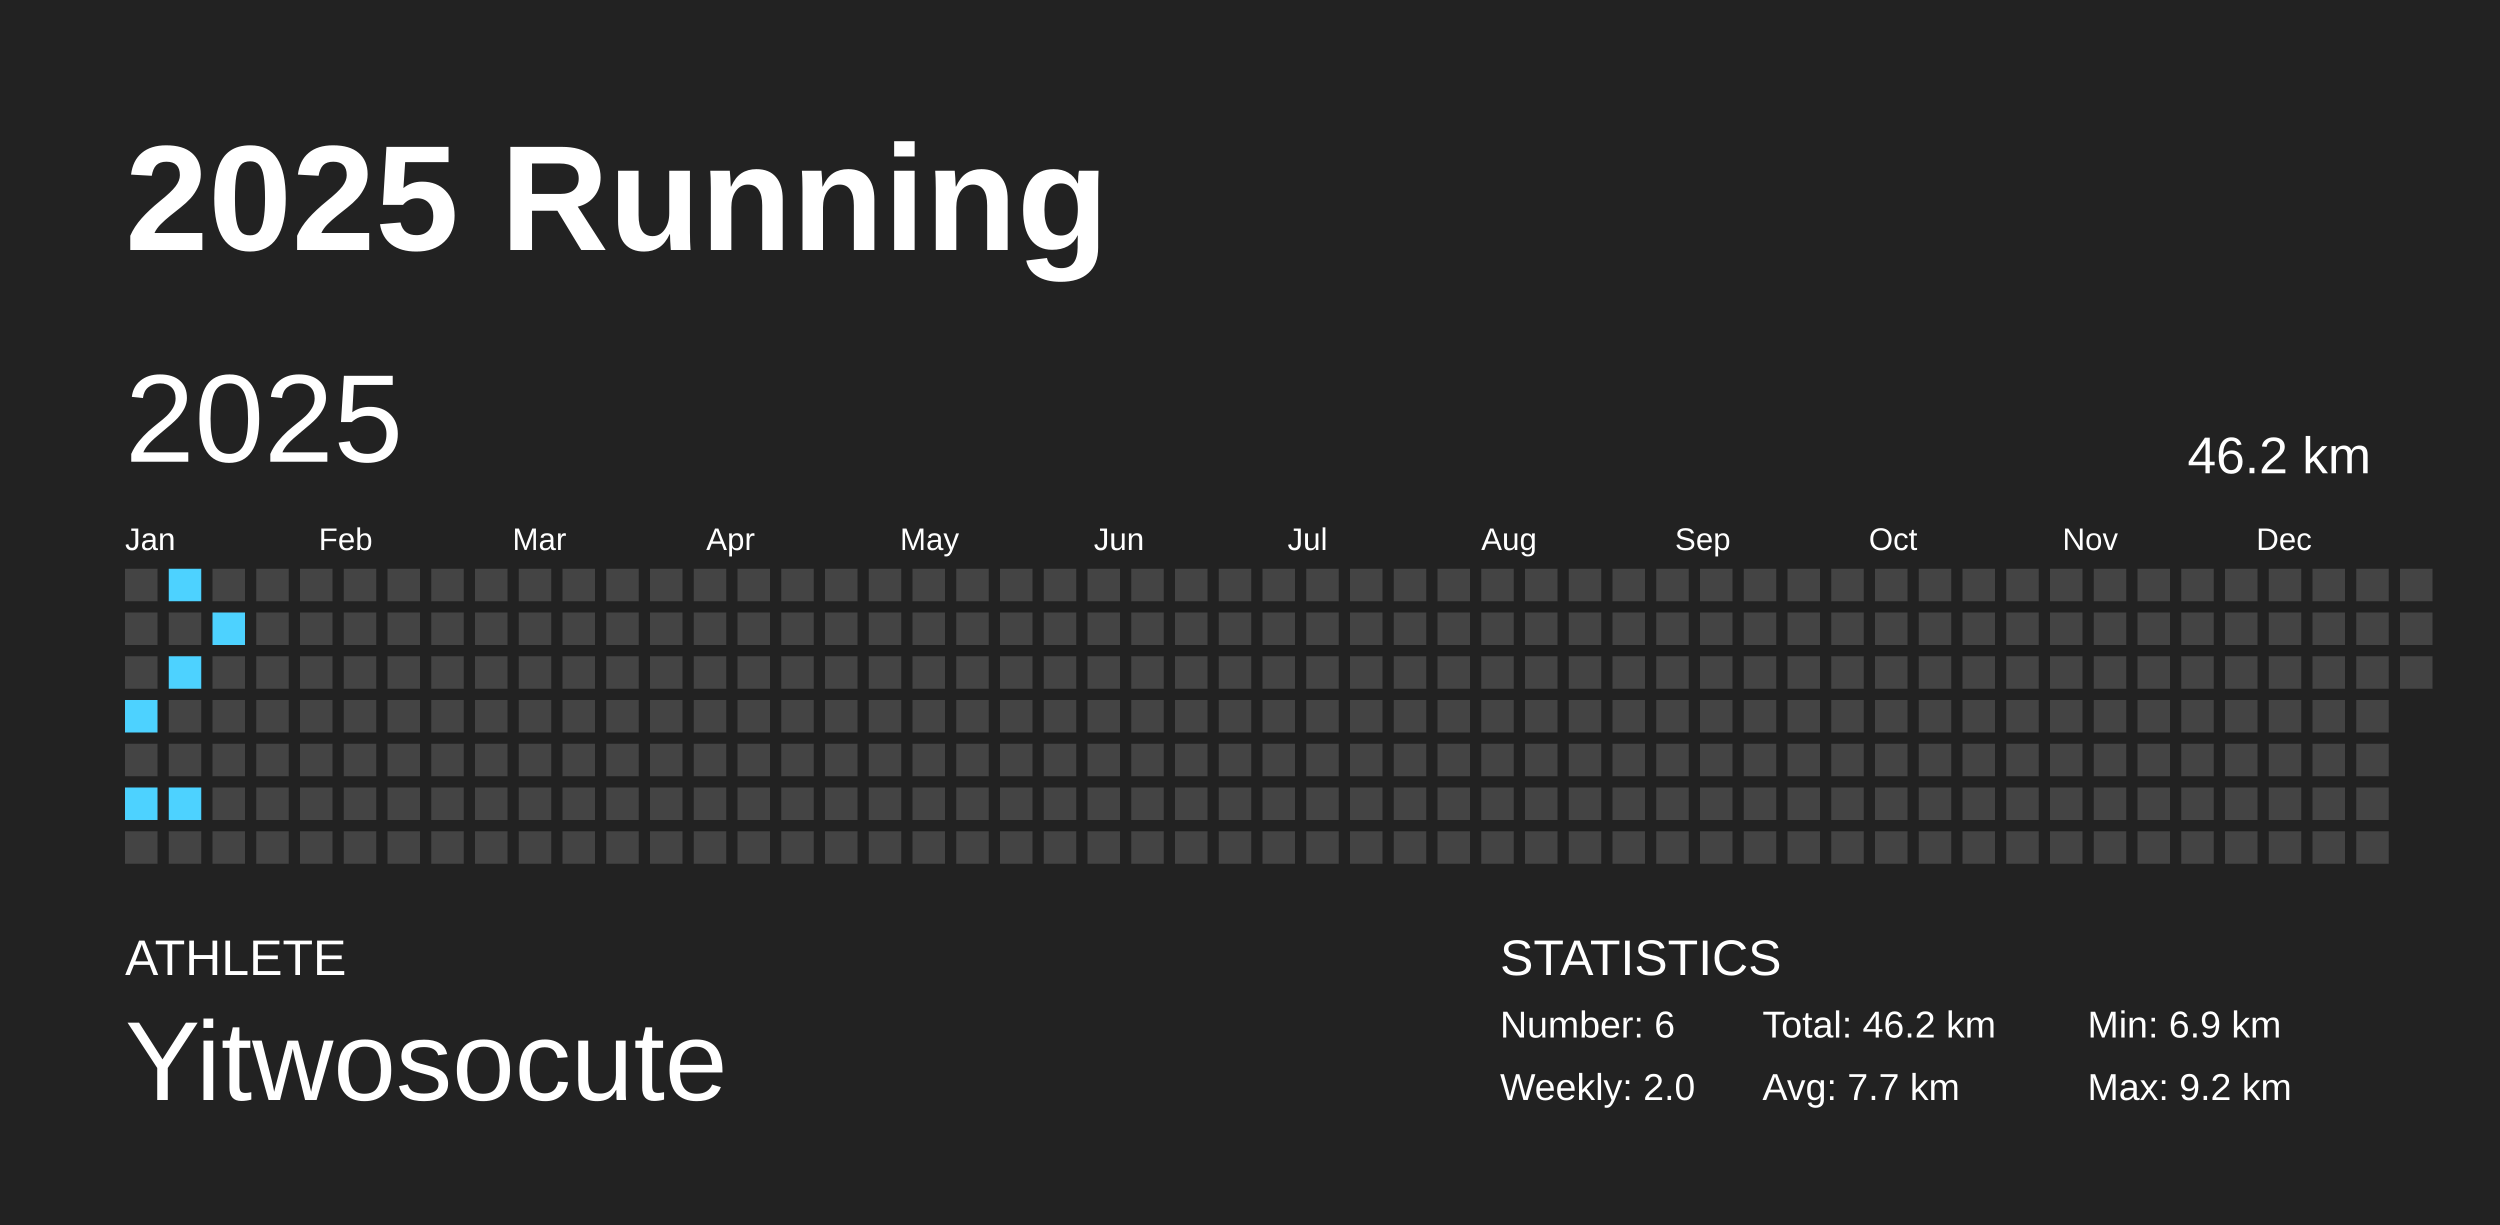
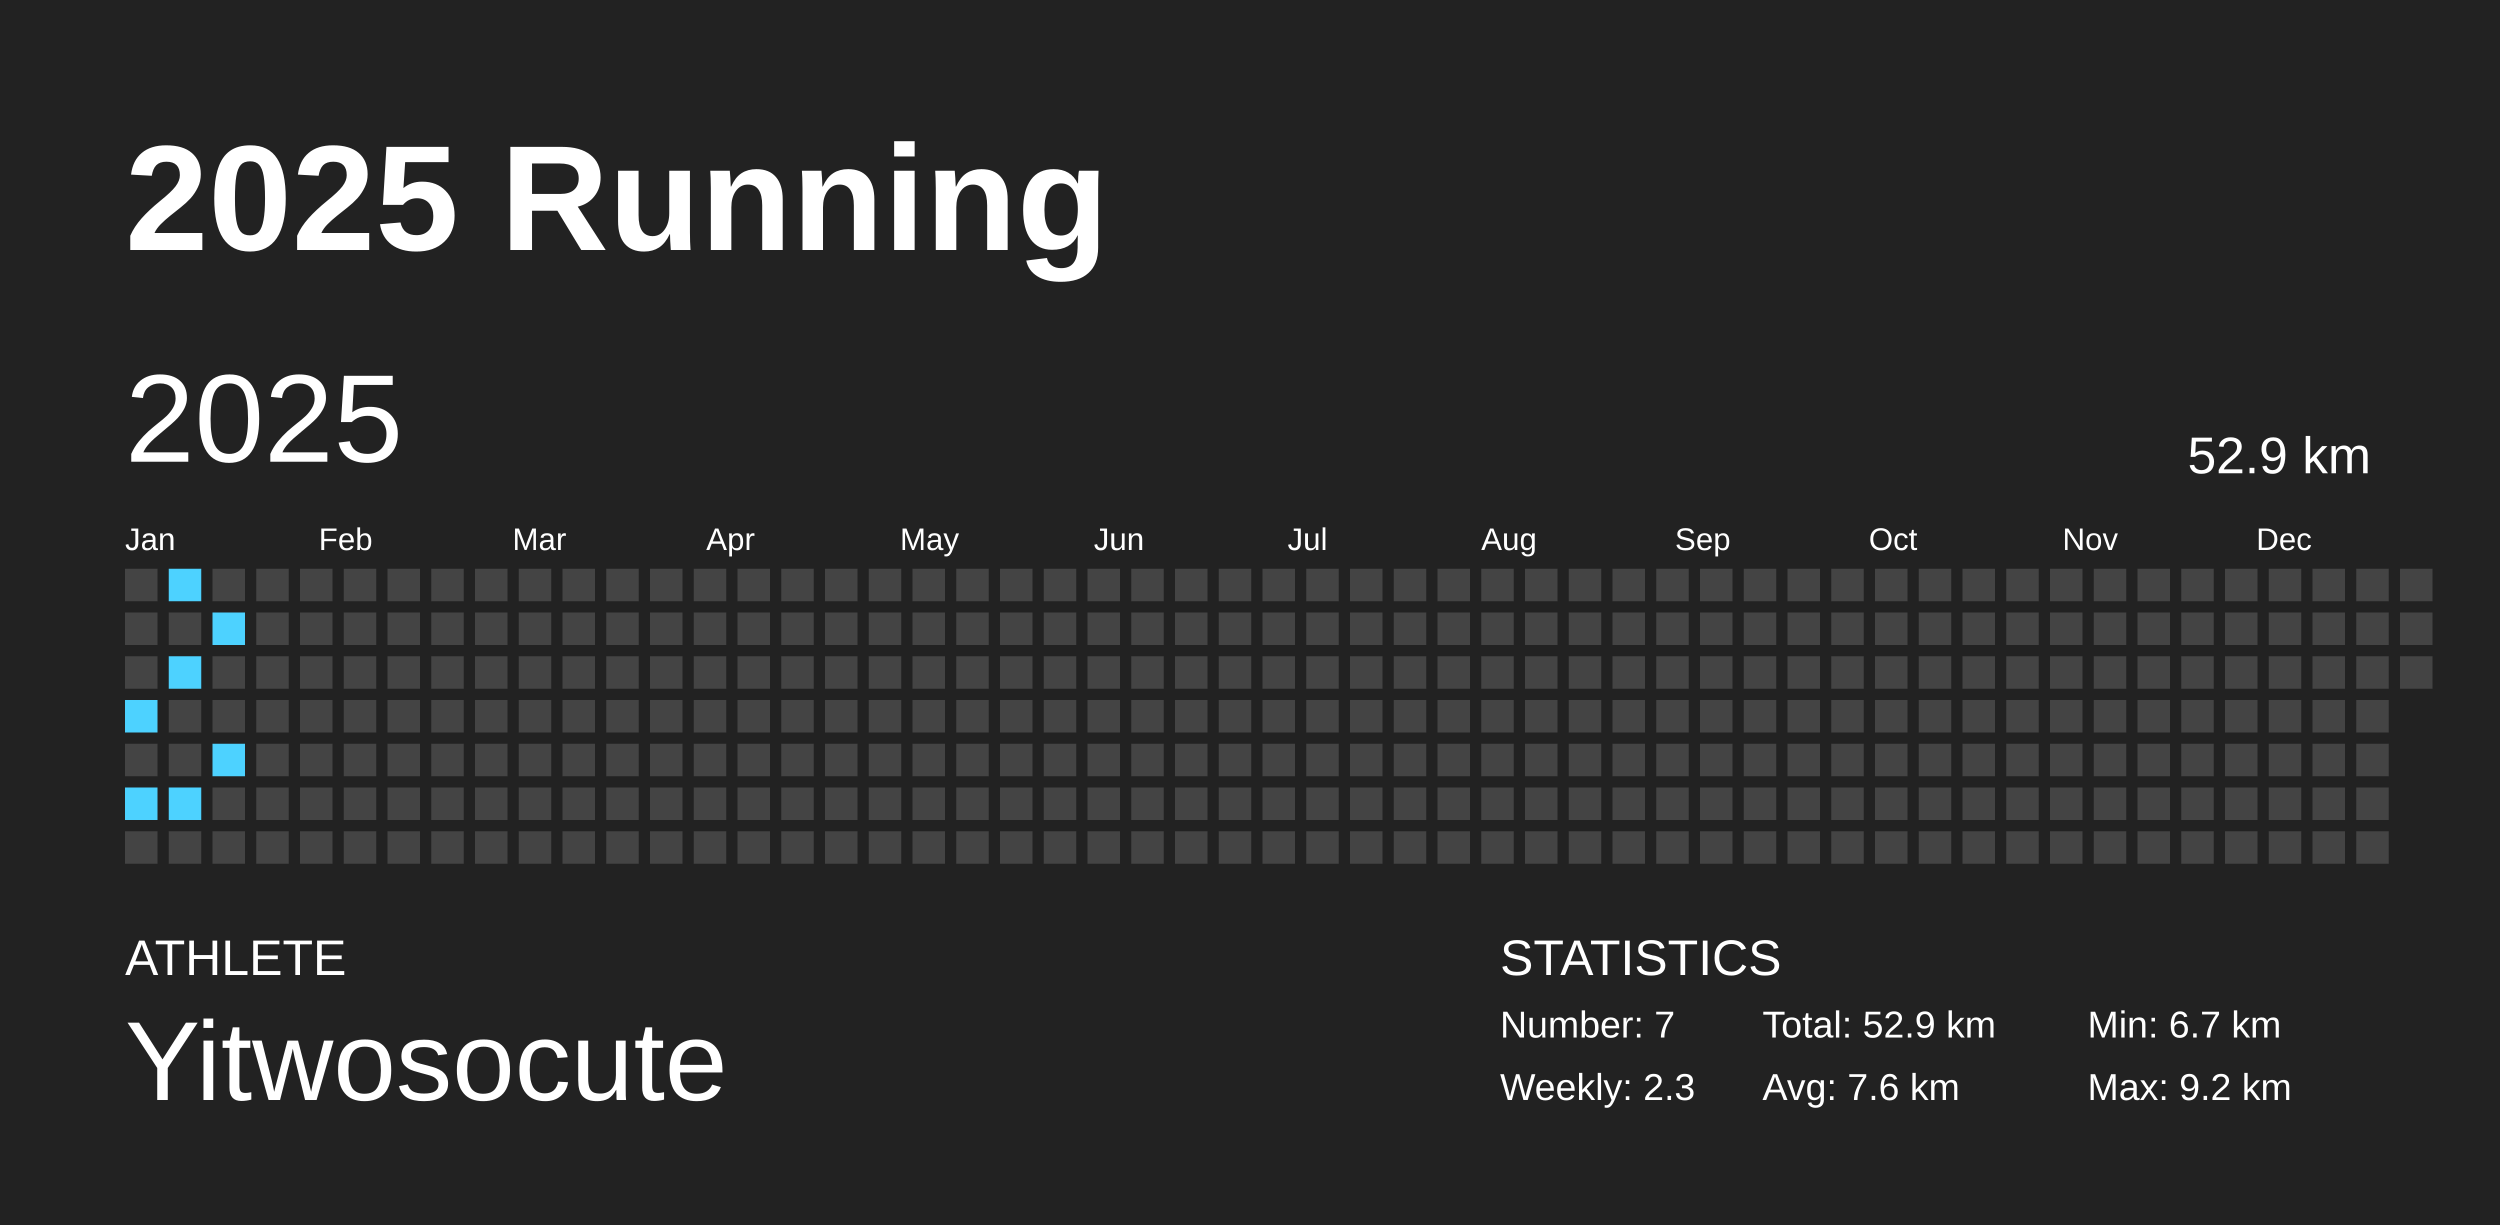
<svg xmlns="http://www.w3.org/2000/svg" baseProfile="full" height="98mm" version="1.1" viewBox="0,0,200,98" width="200mm">
  <defs />
  <rect fill="#222222" height="98" width="200" x="0" y="0" />
  <text fill="#FFFFFF" style="font-size:12px; font-family:Arial; font-weight:bold;" x="10" y="20">2025 Running</text>
  <text fill="#FFFFFF" style="font-size:4px; font-family:Arial" x="10" y="78">ATHLETE</text>
  <text fill="#FFFFFF" style="font-size:9px; font-family:Arial" x="10" y="88">Yitwosocute</text>
  <text fill="#FFFFFF" style="font-size:4px; font-family:Arial" x="120" y="78">STATISTICS</text>
-   <text fill="#FFFFFF" style="font-size:3px; font-family:Arial" x="120" y="83">Number: 6</text>
-   <text fill="#FFFFFF" style="font-size:3px; font-family:Arial" x="120" y="88">Weekly: 2.0</text>
-   <text fill="#FFFFFF" style="font-size:3px; font-family:Arial" x="141" y="83">Total: 46.2 km</text>
-   <text fill="#FFFFFF" style="font-size:3px; font-family:Arial" x="141" y="88">Avg: 7.7 km</text>
-   <text fill="#FFFFFF" style="font-size:3px; font-family:Arial" x="167" y="83">Min: 6.9 km</text>
+   <text fill="#FFFFFF" style="font-size:3px; font-family:Arial" x="120" y="83">Number: 7</text>
+   <text fill="#FFFFFF" style="font-size:3px; font-family:Arial" x="120" y="88">Weekly: 2.3</text>
+   <text fill="#FFFFFF" style="font-size:3px; font-family:Arial" x="141" y="83">Total: 52.9 km</text>
+   <text fill="#FFFFFF" style="font-size:3px; font-family:Arial" x="141" y="88">Avg: 7.6 km</text>
+   <text fill="#FFFFFF" style="font-size:3px; font-family:Arial" x="167" y="83">Min: 6.7 km</text>
  <text fill="#FFFFFF" style="font-size:3px; font-family:Arial" x="167" y="88">Max: 9.2 km</text>
  <text dominant-baseline="hanging" fill="#FFFFFF" style="font-size:10.0px; font-family:Arial;" x="10" y="30">2025</text>
-   <text dominant-baseline="hanging" fill="#FFFFFF" style="font-size:4.125px; font-family:Arial;" x="175" y="35">46.2 km</text>
+   <text dominant-baseline="hanging" fill="#FFFFFF" style="font-size:4.125px; font-family:Arial;" x="175" y="35">52.9 km</text>
  <text fill="#FFFFFF" style="font-size:2.5px; font-family:Arial" x="10.0" y="44">Jan</text>
  <text fill="#FFFFFF" style="font-size:2.5px; font-family:Arial" x="25.5" y="44">Feb</text>
  <text fill="#FFFFFF" style="font-size:2.5px; font-family:Arial" x="41.0" y="44">Mar</text>
  <text fill="#FFFFFF" style="font-size:2.5px; font-family:Arial" x="56.5" y="44">Apr</text>
  <text fill="#FFFFFF" style="font-size:2.5px; font-family:Arial" x="72.0" y="44">May</text>
  <text fill="#FFFFFF" style="font-size:2.5px; font-family:Arial" x="87.5" y="44">Jun</text>
  <text fill="#FFFFFF" style="font-size:2.5px; font-family:Arial" x="103.0" y="44">Jul</text>
  <text fill="#FFFFFF" style="font-size:2.5px; font-family:Arial" x="118.5" y="44">Aug</text>
  <text fill="#FFFFFF" style="font-size:2.5px; font-family:Arial" x="134.0" y="44">Sep</text>
  <text fill="#FFFFFF" style="font-size:2.5px; font-family:Arial" x="149.5" y="44">Oct</text>
  <text fill="#FFFFFF" style="font-size:2.5px; font-family:Arial" x="165.0" y="44">Nov</text>
  <text fill="#FFFFFF" style="font-size:2.5px; font-family:Arial" x="180.5" y="44">Dec</text>
  <rect fill="#444444" height="2.6" width="2.6" x="10.0" y="45.5" />
  <rect fill="#444444" height="2.6" width="2.6" x="10.0" y="49.0" />
  <rect fill="#444444" height="2.6" width="2.6" x="10.0" y="52.5" />
  <rect fill="#4dd2ff" height="2.6" width="2.6" x="10.0" y="56.0" />
  <rect fill="#444444" height="2.6" width="2.6" x="10.0" y="59.5" />
  <rect fill="#4dd2ff" height="2.6" width="2.6" x="10.0" y="63.0" />
  <rect fill="#444444" height="2.6" width="2.6" x="10.0" y="66.5" />
  <rect fill="#4dd2ff" height="2.6" width="2.6" x="13.5" y="45.5" />
  <rect fill="#444444" height="2.6" width="2.6" x="13.5" y="49.0" />
  <rect fill="#4dd2ff" height="2.6" width="2.6" x="13.5" y="52.5" />
  <rect fill="#444444" height="2.6" width="2.6" x="13.5" y="56.0" />
  <rect fill="#444444" height="2.6" width="2.6" x="13.5" y="59.5" />
  <rect fill="#4dd2ff" height="2.6" width="2.6" x="13.5" y="63.0" />
  <rect fill="#444444" height="2.6" width="2.6" x="13.5" y="66.5" />
  <rect fill="#444444" height="2.6" width="2.6" x="17.0" y="45.5" />
  <rect fill="#4dd2ff" height="2.6" width="2.6" x="17.0" y="49.0" />
  <rect fill="#444444" height="2.6" width="2.6" x="17.0" y="52.5" />
  <rect fill="#444444" height="2.6" width="2.6" x="17.0" y="56.0" />
-   <rect fill="#444444" height="2.6" width="2.6" x="17.0" y="59.5" />
+   <rect fill="#4dd2ff" height="2.6" width="2.6" x="17.0" y="59.5" />
  <rect fill="#444444" height="2.6" width="2.6" x="17.0" y="63.0" />
  <rect fill="#444444" height="2.6" width="2.6" x="17.0" y="66.5" />
  <rect fill="#444444" height="2.6" width="2.6" x="20.5" y="45.5" />
  <rect fill="#444444" height="2.6" width="2.6" x="20.5" y="49.0" />
  <rect fill="#444444" height="2.6" width="2.6" x="20.5" y="52.5" />
  <rect fill="#444444" height="2.6" width="2.6" x="20.5" y="56.0" />
  <rect fill="#444444" height="2.6" width="2.6" x="20.5" y="59.5" />
  <rect fill="#444444" height="2.6" width="2.6" x="20.5" y="63.0" />
  <rect fill="#444444" height="2.6" width="2.6" x="20.5" y="66.5" />
  <rect fill="#444444" height="2.6" width="2.6" x="24.0" y="45.5" />
  <rect fill="#444444" height="2.6" width="2.6" x="24.0" y="49.0" />
  <rect fill="#444444" height="2.6" width="2.6" x="24.0" y="52.5" />
  <rect fill="#444444" height="2.6" width="2.6" x="24.0" y="56.0" />
  <rect fill="#444444" height="2.6" width="2.6" x="24.0" y="59.5" />
  <rect fill="#444444" height="2.6" width="2.6" x="24.0" y="63.0" />
  <rect fill="#444444" height="2.6" width="2.6" x="24.0" y="66.5" />
  <rect fill="#444444" height="2.6" width="2.6" x="27.5" y="45.5" />
  <rect fill="#444444" height="2.6" width="2.6" x="27.5" y="49.0" />
  <rect fill="#444444" height="2.6" width="2.6" x="27.5" y="52.5" />
  <rect fill="#444444" height="2.6" width="2.6" x="27.5" y="56.0" />
  <rect fill="#444444" height="2.6" width="2.6" x="27.5" y="59.5" />
  <rect fill="#444444" height="2.6" width="2.6" x="27.5" y="63.0" />
  <rect fill="#444444" height="2.6" width="2.6" x="27.5" y="66.5" />
  <rect fill="#444444" height="2.6" width="2.6" x="31.0" y="45.5" />
  <rect fill="#444444" height="2.6" width="2.6" x="31.0" y="49.0" />
  <rect fill="#444444" height="2.6" width="2.6" x="31.0" y="52.5" />
  <rect fill="#444444" height="2.6" width="2.6" x="31.0" y="56.0" />
  <rect fill="#444444" height="2.6" width="2.6" x="31.0" y="59.5" />
  <rect fill="#444444" height="2.6" width="2.6" x="31.0" y="63.0" />
  <rect fill="#444444" height="2.6" width="2.6" x="31.0" y="66.5" />
  <rect fill="#444444" height="2.6" width="2.6" x="34.5" y="45.5" />
  <rect fill="#444444" height="2.6" width="2.6" x="34.5" y="49.0" />
  <rect fill="#444444" height="2.6" width="2.6" x="34.5" y="52.5" />
  <rect fill="#444444" height="2.6" width="2.6" x="34.5" y="56.0" />
  <rect fill="#444444" height="2.6" width="2.6" x="34.5" y="59.5" />
  <rect fill="#444444" height="2.6" width="2.6" x="34.5" y="63.0" />
  <rect fill="#444444" height="2.6" width="2.6" x="34.5" y="66.5" />
  <rect fill="#444444" height="2.6" width="2.6" x="38.0" y="45.5" />
  <rect fill="#444444" height="2.6" width="2.6" x="38.0" y="49.0" />
  <rect fill="#444444" height="2.6" width="2.6" x="38.0" y="52.5" />
  <rect fill="#444444" height="2.6" width="2.6" x="38.0" y="56.0" />
  <rect fill="#444444" height="2.6" width="2.6" x="38.0" y="59.5" />
  <rect fill="#444444" height="2.6" width="2.6" x="38.0" y="63.0" />
  <rect fill="#444444" height="2.6" width="2.6" x="38.0" y="66.5" />
  <rect fill="#444444" height="2.6" width="2.6" x="41.5" y="45.5" />
  <rect fill="#444444" height="2.6" width="2.6" x="41.5" y="49.0" />
  <rect fill="#444444" height="2.6" width="2.6" x="41.5" y="52.5" />
  <rect fill="#444444" height="2.6" width="2.6" x="41.5" y="56.0" />
  <rect fill="#444444" height="2.6" width="2.6" x="41.5" y="59.5" />
  <rect fill="#444444" height="2.6" width="2.6" x="41.5" y="63.0" />
  <rect fill="#444444" height="2.6" width="2.6" x="41.5" y="66.5" />
  <rect fill="#444444" height="2.6" width="2.6" x="45.0" y="45.5" />
  <rect fill="#444444" height="2.6" width="2.6" x="45.0" y="49.0" />
  <rect fill="#444444" height="2.6" width="2.6" x="45.0" y="52.5" />
  <rect fill="#444444" height="2.6" width="2.6" x="45.0" y="56.0" />
  <rect fill="#444444" height="2.6" width="2.6" x="45.0" y="59.5" />
  <rect fill="#444444" height="2.6" width="2.6" x="45.0" y="63.0" />
  <rect fill="#444444" height="2.6" width="2.6" x="45.0" y="66.5" />
  <rect fill="#444444" height="2.6" width="2.6" x="48.5" y="45.5" />
  <rect fill="#444444" height="2.6" width="2.6" x="48.5" y="49.0" />
  <rect fill="#444444" height="2.6" width="2.6" x="48.5" y="52.5" />
  <rect fill="#444444" height="2.6" width="2.6" x="48.5" y="56.0" />
  <rect fill="#444444" height="2.6" width="2.6" x="48.5" y="59.5" />
  <rect fill="#444444" height="2.6" width="2.6" x="48.5" y="63.0" />
  <rect fill="#444444" height="2.6" width="2.6" x="48.5" y="66.5" />
  <rect fill="#444444" height="2.6" width="2.6" x="52.0" y="45.5" />
  <rect fill="#444444" height="2.6" width="2.6" x="52.0" y="49.0" />
  <rect fill="#444444" height="2.6" width="2.6" x="52.0" y="52.5" />
  <rect fill="#444444" height="2.6" width="2.6" x="52.0" y="56.0" />
  <rect fill="#444444" height="2.6" width="2.6" x="52.0" y="59.5" />
  <rect fill="#444444" height="2.6" width="2.6" x="52.0" y="63.0" />
  <rect fill="#444444" height="2.6" width="2.6" x="52.0" y="66.5" />
  <rect fill="#444444" height="2.6" width="2.6" x="55.5" y="45.5" />
  <rect fill="#444444" height="2.6" width="2.6" x="55.5" y="49.0" />
  <rect fill="#444444" height="2.6" width="2.6" x="55.5" y="52.5" />
  <rect fill="#444444" height="2.6" width="2.6" x="55.5" y="56.0" />
  <rect fill="#444444" height="2.6" width="2.6" x="55.5" y="59.5" />
  <rect fill="#444444" height="2.6" width="2.6" x="55.5" y="63.0" />
  <rect fill="#444444" height="2.6" width="2.6" x="55.5" y="66.5" />
  <rect fill="#444444" height="2.6" width="2.6" x="59.0" y="45.5" />
  <rect fill="#444444" height="2.6" width="2.6" x="59.0" y="49.0" />
  <rect fill="#444444" height="2.6" width="2.6" x="59.0" y="52.5" />
  <rect fill="#444444" height="2.6" width="2.6" x="59.0" y="56.0" />
  <rect fill="#444444" height="2.6" width="2.6" x="59.0" y="59.5" />
  <rect fill="#444444" height="2.6" width="2.6" x="59.0" y="63.0" />
  <rect fill="#444444" height="2.6" width="2.6" x="59.0" y="66.5" />
  <rect fill="#444444" height="2.6" width="2.6" x="62.5" y="45.5" />
  <rect fill="#444444" height="2.6" width="2.6" x="62.5" y="49.0" />
  <rect fill="#444444" height="2.6" width="2.6" x="62.5" y="52.5" />
  <rect fill="#444444" height="2.6" width="2.6" x="62.5" y="56.0" />
  <rect fill="#444444" height="2.6" width="2.6" x="62.5" y="59.5" />
  <rect fill="#444444" height="2.6" width="2.6" x="62.5" y="63.0" />
  <rect fill="#444444" height="2.6" width="2.6" x="62.5" y="66.5" />
  <rect fill="#444444" height="2.6" width="2.6" x="66.0" y="45.5" />
  <rect fill="#444444" height="2.6" width="2.6" x="66.0" y="49.0" />
  <rect fill="#444444" height="2.6" width="2.6" x="66.0" y="52.5" />
  <rect fill="#444444" height="2.6" width="2.6" x="66.0" y="56.0" />
  <rect fill="#444444" height="2.6" width="2.6" x="66.0" y="59.5" />
  <rect fill="#444444" height="2.6" width="2.6" x="66.0" y="63.0" />
  <rect fill="#444444" height="2.6" width="2.6" x="66.0" y="66.5" />
  <rect fill="#444444" height="2.6" width="2.6" x="69.5" y="45.5" />
  <rect fill="#444444" height="2.6" width="2.6" x="69.5" y="49.0" />
  <rect fill="#444444" height="2.6" width="2.6" x="69.5" y="52.5" />
  <rect fill="#444444" height="2.6" width="2.6" x="69.5" y="56.0" />
  <rect fill="#444444" height="2.6" width="2.6" x="69.5" y="59.5" />
  <rect fill="#444444" height="2.6" width="2.6" x="69.5" y="63.0" />
  <rect fill="#444444" height="2.6" width="2.6" x="69.5" y="66.5" />
  <rect fill="#444444" height="2.6" width="2.6" x="73.0" y="45.5" />
  <rect fill="#444444" height="2.6" width="2.6" x="73.0" y="49.0" />
  <rect fill="#444444" height="2.6" width="2.6" x="73.0" y="52.5" />
  <rect fill="#444444" height="2.6" width="2.6" x="73.0" y="56.0" />
  <rect fill="#444444" height="2.6" width="2.6" x="73.0" y="59.5" />
  <rect fill="#444444" height="2.6" width="2.6" x="73.0" y="63.0" />
  <rect fill="#444444" height="2.6" width="2.6" x="73.0" y="66.5" />
  <rect fill="#444444" height="2.6" width="2.6" x="76.5" y="45.5" />
  <rect fill="#444444" height="2.6" width="2.6" x="76.5" y="49.0" />
  <rect fill="#444444" height="2.6" width="2.6" x="76.5" y="52.5" />
  <rect fill="#444444" height="2.6" width="2.6" x="76.5" y="56.0" />
  <rect fill="#444444" height="2.6" width="2.6" x="76.5" y="59.5" />
  <rect fill="#444444" height="2.6" width="2.6" x="76.5" y="63.0" />
  <rect fill="#444444" height="2.6" width="2.6" x="76.5" y="66.5" />
  <rect fill="#444444" height="2.6" width="2.6" x="80.0" y="45.5" />
  <rect fill="#444444" height="2.6" width="2.6" x="80.0" y="49.0" />
  <rect fill="#444444" height="2.6" width="2.6" x="80.0" y="52.5" />
  <rect fill="#444444" height="2.6" width="2.6" x="80.0" y="56.0" />
  <rect fill="#444444" height="2.6" width="2.6" x="80.0" y="59.5" />
  <rect fill="#444444" height="2.6" width="2.6" x="80.0" y="63.0" />
  <rect fill="#444444" height="2.6" width="2.6" x="80.0" y="66.5" />
  <rect fill="#444444" height="2.6" width="2.6" x="83.5" y="45.5" />
  <rect fill="#444444" height="2.6" width="2.6" x="83.5" y="49.0" />
  <rect fill="#444444" height="2.6" width="2.6" x="83.5" y="52.5" />
  <rect fill="#444444" height="2.6" width="2.6" x="83.5" y="56.0" />
  <rect fill="#444444" height="2.6" width="2.6" x="83.5" y="59.5" />
  <rect fill="#444444" height="2.6" width="2.6" x="83.5" y="63.0" />
  <rect fill="#444444" height="2.6" width="2.6" x="83.5" y="66.5" />
  <rect fill="#444444" height="2.6" width="2.6" x="87.0" y="45.5" />
  <rect fill="#444444" height="2.6" width="2.6" x="87.0" y="49.0" />
  <rect fill="#444444" height="2.6" width="2.6" x="87.0" y="52.5" />
  <rect fill="#444444" height="2.6" width="2.6" x="87.0" y="56.0" />
  <rect fill="#444444" height="2.6" width="2.6" x="87.0" y="59.5" />
  <rect fill="#444444" height="2.6" width="2.6" x="87.0" y="63.0" />
  <rect fill="#444444" height="2.6" width="2.6" x="87.0" y="66.5" />
  <rect fill="#444444" height="2.6" width="2.6" x="90.5" y="45.5" />
  <rect fill="#444444" height="2.6" width="2.6" x="90.5" y="49.0" />
  <rect fill="#444444" height="2.6" width="2.6" x="90.5" y="52.5" />
  <rect fill="#444444" height="2.6" width="2.6" x="90.5" y="56.0" />
  <rect fill="#444444" height="2.6" width="2.6" x="90.5" y="59.5" />
  <rect fill="#444444" height="2.6" width="2.6" x="90.5" y="63.0" />
  <rect fill="#444444" height="2.6" width="2.6" x="90.5" y="66.5" />
  <rect fill="#444444" height="2.6" width="2.6" x="94.0" y="45.5" />
  <rect fill="#444444" height="2.6" width="2.6" x="94.0" y="49.0" />
  <rect fill="#444444" height="2.6" width="2.6" x="94.0" y="52.5" />
  <rect fill="#444444" height="2.6" width="2.6" x="94.0" y="56.0" />
  <rect fill="#444444" height="2.6" width="2.6" x="94.0" y="59.5" />
  <rect fill="#444444" height="2.6" width="2.6" x="94.0" y="63.0" />
  <rect fill="#444444" height="2.6" width="2.6" x="94.0" y="66.5" />
  <rect fill="#444444" height="2.6" width="2.6" x="97.5" y="45.5" />
  <rect fill="#444444" height="2.6" width="2.6" x="97.5" y="49.0" />
  <rect fill="#444444" height="2.6" width="2.6" x="97.5" y="52.5" />
  <rect fill="#444444" height="2.6" width="2.6" x="97.5" y="56.0" />
  <rect fill="#444444" height="2.6" width="2.6" x="97.5" y="59.5" />
  <rect fill="#444444" height="2.6" width="2.6" x="97.5" y="63.0" />
  <rect fill="#444444" height="2.6" width="2.6" x="97.5" y="66.5" />
  <rect fill="#444444" height="2.6" width="2.6" x="101.0" y="45.5" />
  <rect fill="#444444" height="2.6" width="2.6" x="101.0" y="49.0" />
  <rect fill="#444444" height="2.6" width="2.6" x="101.0" y="52.5" />
  <rect fill="#444444" height="2.6" width="2.6" x="101.0" y="56.0" />
  <rect fill="#444444" height="2.6" width="2.6" x="101.0" y="59.5" />
  <rect fill="#444444" height="2.6" width="2.6" x="101.0" y="63.0" />
  <rect fill="#444444" height="2.6" width="2.6" x="101.0" y="66.5" />
  <rect fill="#444444" height="2.6" width="2.6" x="104.5" y="45.5" />
  <rect fill="#444444" height="2.6" width="2.6" x="104.5" y="49.0" />
  <rect fill="#444444" height="2.6" width="2.6" x="104.5" y="52.5" />
  <rect fill="#444444" height="2.6" width="2.6" x="104.5" y="56.0" />
  <rect fill="#444444" height="2.6" width="2.6" x="104.5" y="59.5" />
  <rect fill="#444444" height="2.6" width="2.6" x="104.5" y="63.0" />
  <rect fill="#444444" height="2.6" width="2.6" x="104.5" y="66.5" />
  <rect fill="#444444" height="2.6" width="2.6" x="108.0" y="45.5" />
  <rect fill="#444444" height="2.6" width="2.6" x="108.0" y="49.0" />
  <rect fill="#444444" height="2.6" width="2.6" x="108.0" y="52.5" />
  <rect fill="#444444" height="2.6" width="2.6" x="108.0" y="56.0" />
  <rect fill="#444444" height="2.6" width="2.6" x="108.0" y="59.5" />
  <rect fill="#444444" height="2.6" width="2.6" x="108.0" y="63.0" />
  <rect fill="#444444" height="2.6" width="2.6" x="108.0" y="66.5" />
  <rect fill="#444444" height="2.6" width="2.6" x="111.5" y="45.5" />
  <rect fill="#444444" height="2.6" width="2.6" x="111.5" y="49.0" />
  <rect fill="#444444" height="2.6" width="2.6" x="111.5" y="52.5" />
  <rect fill="#444444" height="2.6" width="2.6" x="111.5" y="56.0" />
  <rect fill="#444444" height="2.6" width="2.6" x="111.5" y="59.5" />
  <rect fill="#444444" height="2.6" width="2.6" x="111.5" y="63.0" />
  <rect fill="#444444" height="2.6" width="2.6" x="111.5" y="66.5" />
  <rect fill="#444444" height="2.6" width="2.6" x="115.0" y="45.5" />
  <rect fill="#444444" height="2.6" width="2.6" x="115.0" y="49.0" />
  <rect fill="#444444" height="2.6" width="2.6" x="115.0" y="52.5" />
  <rect fill="#444444" height="2.6" width="2.6" x="115.0" y="56.0" />
  <rect fill="#444444" height="2.6" width="2.6" x="115.0" y="59.5" />
  <rect fill="#444444" height="2.6" width="2.6" x="115.0" y="63.0" />
  <rect fill="#444444" height="2.6" width="2.6" x="115.0" y="66.5" />
  <rect fill="#444444" height="2.6" width="2.6" x="118.5" y="45.5" />
  <rect fill="#444444" height="2.6" width="2.6" x="118.5" y="49.0" />
  <rect fill="#444444" height="2.6" width="2.6" x="118.5" y="52.5" />
  <rect fill="#444444" height="2.6" width="2.6" x="118.5" y="56.0" />
  <rect fill="#444444" height="2.6" width="2.6" x="118.5" y="59.5" />
  <rect fill="#444444" height="2.6" width="2.6" x="118.5" y="63.0" />
  <rect fill="#444444" height="2.6" width="2.6" x="118.5" y="66.5" />
  <rect fill="#444444" height="2.6" width="2.6" x="122.0" y="45.5" />
  <rect fill="#444444" height="2.6" width="2.6" x="122.0" y="49.0" />
  <rect fill="#444444" height="2.6" width="2.6" x="122.0" y="52.5" />
  <rect fill="#444444" height="2.6" width="2.6" x="122.0" y="56.0" />
  <rect fill="#444444" height="2.6" width="2.6" x="122.0" y="59.5" />
  <rect fill="#444444" height="2.6" width="2.6" x="122.0" y="63.0" />
  <rect fill="#444444" height="2.6" width="2.6" x="122.0" y="66.5" />
  <rect fill="#444444" height="2.6" width="2.6" x="125.5" y="45.5" />
  <rect fill="#444444" height="2.6" width="2.6" x="125.5" y="49.0" />
  <rect fill="#444444" height="2.6" width="2.6" x="125.5" y="52.5" />
  <rect fill="#444444" height="2.6" width="2.6" x="125.5" y="56.0" />
  <rect fill="#444444" height="2.6" width="2.6" x="125.5" y="59.5" />
  <rect fill="#444444" height="2.6" width="2.6" x="125.5" y="63.0" />
  <rect fill="#444444" height="2.6" width="2.6" x="125.5" y="66.5" />
  <rect fill="#444444" height="2.6" width="2.6" x="129.0" y="45.5" />
  <rect fill="#444444" height="2.6" width="2.6" x="129.0" y="49.0" />
  <rect fill="#444444" height="2.6" width="2.6" x="129.0" y="52.5" />
  <rect fill="#444444" height="2.6" width="2.6" x="129.0" y="56.0" />
  <rect fill="#444444" height="2.6" width="2.6" x="129.0" y="59.5" />
  <rect fill="#444444" height="2.6" width="2.6" x="129.0" y="63.0" />
  <rect fill="#444444" height="2.6" width="2.6" x="129.0" y="66.5" />
  <rect fill="#444444" height="2.6" width="2.6" x="132.5" y="45.5" />
  <rect fill="#444444" height="2.6" width="2.6" x="132.5" y="49.0" />
  <rect fill="#444444" height="2.6" width="2.6" x="132.5" y="52.5" />
  <rect fill="#444444" height="2.6" width="2.6" x="132.5" y="56.0" />
  <rect fill="#444444" height="2.6" width="2.6" x="132.5" y="59.5" />
  <rect fill="#444444" height="2.6" width="2.6" x="132.5" y="63.0" />
  <rect fill="#444444" height="2.6" width="2.6" x="132.5" y="66.5" />
  <rect fill="#444444" height="2.6" width="2.6" x="136.0" y="45.5" />
  <rect fill="#444444" height="2.6" width="2.6" x="136.0" y="49.0" />
  <rect fill="#444444" height="2.6" width="2.6" x="136.0" y="52.5" />
  <rect fill="#444444" height="2.6" width="2.6" x="136.0" y="56.0" />
  <rect fill="#444444" height="2.6" width="2.6" x="136.0" y="59.5" />
  <rect fill="#444444" height="2.6" width="2.6" x="136.0" y="63.0" />
  <rect fill="#444444" height="2.6" width="2.6" x="136.0" y="66.5" />
  <rect fill="#444444" height="2.6" width="2.6" x="139.5" y="45.5" />
  <rect fill="#444444" height="2.6" width="2.6" x="139.5" y="49.0" />
  <rect fill="#444444" height="2.6" width="2.6" x="139.5" y="52.5" />
  <rect fill="#444444" height="2.6" width="2.6" x="139.5" y="56.0" />
  <rect fill="#444444" height="2.6" width="2.6" x="139.5" y="59.5" />
  <rect fill="#444444" height="2.6" width="2.6" x="139.5" y="63.0" />
  <rect fill="#444444" height="2.6" width="2.6" x="139.5" y="66.5" />
  <rect fill="#444444" height="2.6" width="2.6" x="143.0" y="45.5" />
  <rect fill="#444444" height="2.6" width="2.6" x="143.0" y="49.0" />
  <rect fill="#444444" height="2.6" width="2.6" x="143.0" y="52.5" />
  <rect fill="#444444" height="2.6" width="2.6" x="143.0" y="56.0" />
  <rect fill="#444444" height="2.6" width="2.6" x="143.0" y="59.5" />
  <rect fill="#444444" height="2.6" width="2.6" x="143.0" y="63.0" />
  <rect fill="#444444" height="2.6" width="2.6" x="143.0" y="66.5" />
  <rect fill="#444444" height="2.6" width="2.6" x="146.5" y="45.5" />
  <rect fill="#444444" height="2.6" width="2.6" x="146.5" y="49.0" />
  <rect fill="#444444" height="2.6" width="2.6" x="146.5" y="52.5" />
  <rect fill="#444444" height="2.6" width="2.6" x="146.5" y="56.0" />
  <rect fill="#444444" height="2.6" width="2.6" x="146.5" y="59.5" />
  <rect fill="#444444" height="2.6" width="2.6" x="146.5" y="63.0" />
  <rect fill="#444444" height="2.6" width="2.6" x="146.5" y="66.5" />
  <rect fill="#444444" height="2.6" width="2.6" x="150.0" y="45.5" />
  <rect fill="#444444" height="2.6" width="2.6" x="150.0" y="49.0" />
  <rect fill="#444444" height="2.6" width="2.6" x="150.0" y="52.5" />
  <rect fill="#444444" height="2.6" width="2.6" x="150.0" y="56.0" />
  <rect fill="#444444" height="2.6" width="2.6" x="150.0" y="59.5" />
  <rect fill="#444444" height="2.6" width="2.6" x="150.0" y="63.0" />
  <rect fill="#444444" height="2.6" width="2.6" x="150.0" y="66.5" />
  <rect fill="#444444" height="2.6" width="2.6" x="153.5" y="45.5" />
  <rect fill="#444444" height="2.6" width="2.6" x="153.5" y="49.0" />
  <rect fill="#444444" height="2.6" width="2.6" x="153.5" y="52.5" />
  <rect fill="#444444" height="2.6" width="2.6" x="153.5" y="56.0" />
  <rect fill="#444444" height="2.6" width="2.6" x="153.5" y="59.5" />
  <rect fill="#444444" height="2.6" width="2.6" x="153.5" y="63.0" />
  <rect fill="#444444" height="2.6" width="2.6" x="153.5" y="66.5" />
  <rect fill="#444444" height="2.6" width="2.6" x="157.0" y="45.5" />
  <rect fill="#444444" height="2.6" width="2.6" x="157.0" y="49.0" />
  <rect fill="#444444" height="2.6" width="2.6" x="157.0" y="52.5" />
  <rect fill="#444444" height="2.6" width="2.6" x="157.0" y="56.0" />
  <rect fill="#444444" height="2.6" width="2.6" x="157.0" y="59.5" />
  <rect fill="#444444" height="2.6" width="2.6" x="157.0" y="63.0" />
  <rect fill="#444444" height="2.6" width="2.6" x="157.0" y="66.5" />
  <rect fill="#444444" height="2.6" width="2.6" x="160.5" y="45.5" />
  <rect fill="#444444" height="2.6" width="2.6" x="160.5" y="49.0" />
  <rect fill="#444444" height="2.6" width="2.6" x="160.5" y="52.5" />
  <rect fill="#444444" height="2.6" width="2.6" x="160.5" y="56.0" />
  <rect fill="#444444" height="2.6" width="2.6" x="160.5" y="59.5" />
  <rect fill="#444444" height="2.6" width="2.6" x="160.5" y="63.0" />
  <rect fill="#444444" height="2.6" width="2.6" x="160.5" y="66.5" />
  <rect fill="#444444" height="2.6" width="2.6" x="164.0" y="45.5" />
  <rect fill="#444444" height="2.6" width="2.6" x="164.0" y="49.0" />
  <rect fill="#444444" height="2.6" width="2.6" x="164.0" y="52.5" />
  <rect fill="#444444" height="2.6" width="2.6" x="164.0" y="56.0" />
  <rect fill="#444444" height="2.6" width="2.6" x="164.0" y="59.5" />
  <rect fill="#444444" height="2.6" width="2.6" x="164.0" y="63.0" />
  <rect fill="#444444" height="2.6" width="2.6" x="164.0" y="66.5" />
  <rect fill="#444444" height="2.6" width="2.6" x="167.5" y="45.5" />
  <rect fill="#444444" height="2.6" width="2.6" x="167.5" y="49.0" />
  <rect fill="#444444" height="2.6" width="2.6" x="167.5" y="52.5" />
  <rect fill="#444444" height="2.6" width="2.6" x="167.5" y="56.0" />
  <rect fill="#444444" height="2.6" width="2.6" x="167.5" y="59.5" />
  <rect fill="#444444" height="2.6" width="2.6" x="167.5" y="63.0" />
  <rect fill="#444444" height="2.6" width="2.6" x="167.5" y="66.5" />
  <rect fill="#444444" height="2.6" width="2.6" x="171.0" y="45.5" />
  <rect fill="#444444" height="2.6" width="2.6" x="171.0" y="49.0" />
  <rect fill="#444444" height="2.6" width="2.6" x="171.0" y="52.5" />
  <rect fill="#444444" height="2.6" width="2.6" x="171.0" y="56.0" />
  <rect fill="#444444" height="2.6" width="2.6" x="171.0" y="59.5" />
  <rect fill="#444444" height="2.6" width="2.6" x="171.0" y="63.0" />
  <rect fill="#444444" height="2.6" width="2.6" x="171.0" y="66.5" />
  <rect fill="#444444" height="2.6" width="2.6" x="174.5" y="45.5" />
  <rect fill="#444444" height="2.6" width="2.6" x="174.5" y="49.0" />
  <rect fill="#444444" height="2.6" width="2.6" x="174.5" y="52.5" />
  <rect fill="#444444" height="2.6" width="2.6" x="174.5" y="56.0" />
  <rect fill="#444444" height="2.6" width="2.6" x="174.5" y="59.5" />
  <rect fill="#444444" height="2.6" width="2.6" x="174.5" y="63.0" />
  <rect fill="#444444" height="2.6" width="2.6" x="174.5" y="66.5" />
  <rect fill="#444444" height="2.6" width="2.6" x="178.0" y="45.5" />
  <rect fill="#444444" height="2.6" width="2.6" x="178.0" y="49.0" />
  <rect fill="#444444" height="2.6" width="2.6" x="178.0" y="52.5" />
  <rect fill="#444444" height="2.6" width="2.6" x="178.0" y="56.0" />
  <rect fill="#444444" height="2.6" width="2.6" x="178.0" y="59.5" />
  <rect fill="#444444" height="2.6" width="2.6" x="178.0" y="63.0" />
  <rect fill="#444444" height="2.6" width="2.6" x="178.0" y="66.5" />
  <rect fill="#444444" height="2.6" width="2.6" x="181.5" y="45.5" />
  <rect fill="#444444" height="2.6" width="2.6" x="181.5" y="49.0" />
  <rect fill="#444444" height="2.6" width="2.6" x="181.5" y="52.5" />
  <rect fill="#444444" height="2.6" width="2.6" x="181.5" y="56.0" />
  <rect fill="#444444" height="2.6" width="2.6" x="181.5" y="59.5" />
  <rect fill="#444444" height="2.6" width="2.6" x="181.5" y="63.0" />
  <rect fill="#444444" height="2.6" width="2.6" x="181.5" y="66.5" />
  <rect fill="#444444" height="2.6" width="2.6" x="185.0" y="45.5" />
  <rect fill="#444444" height="2.6" width="2.6" x="185.0" y="49.0" />
  <rect fill="#444444" height="2.6" width="2.6" x="185.0" y="52.5" />
  <rect fill="#444444" height="2.6" width="2.6" x="185.0" y="56.0" />
  <rect fill="#444444" height="2.6" width="2.6" x="185.0" y="59.5" />
  <rect fill="#444444" height="2.6" width="2.6" x="185.0" y="63.0" />
  <rect fill="#444444" height="2.6" width="2.6" x="185.0" y="66.5" />
  <rect fill="#444444" height="2.6" width="2.6" x="188.5" y="45.5" />
  <rect fill="#444444" height="2.6" width="2.6" x="188.5" y="49.0" />
  <rect fill="#444444" height="2.6" width="2.6" x="188.5" y="52.5" />
  <rect fill="#444444" height="2.6" width="2.6" x="188.5" y="56.0" />
  <rect fill="#444444" height="2.6" width="2.6" x="188.5" y="59.5" />
  <rect fill="#444444" height="2.6" width="2.6" x="188.5" y="63.0" />
  <rect fill="#444444" height="2.6" width="2.6" x="188.5" y="66.5" />
  <rect fill="#444444" height="2.6" width="2.6" x="192.0" y="45.5" />
  <rect fill="#444444" height="2.6" width="2.6" x="192.0" y="49.0" />
  <rect fill="#444444" height="2.6" width="2.6" x="192.0" y="52.5" />
</svg>
